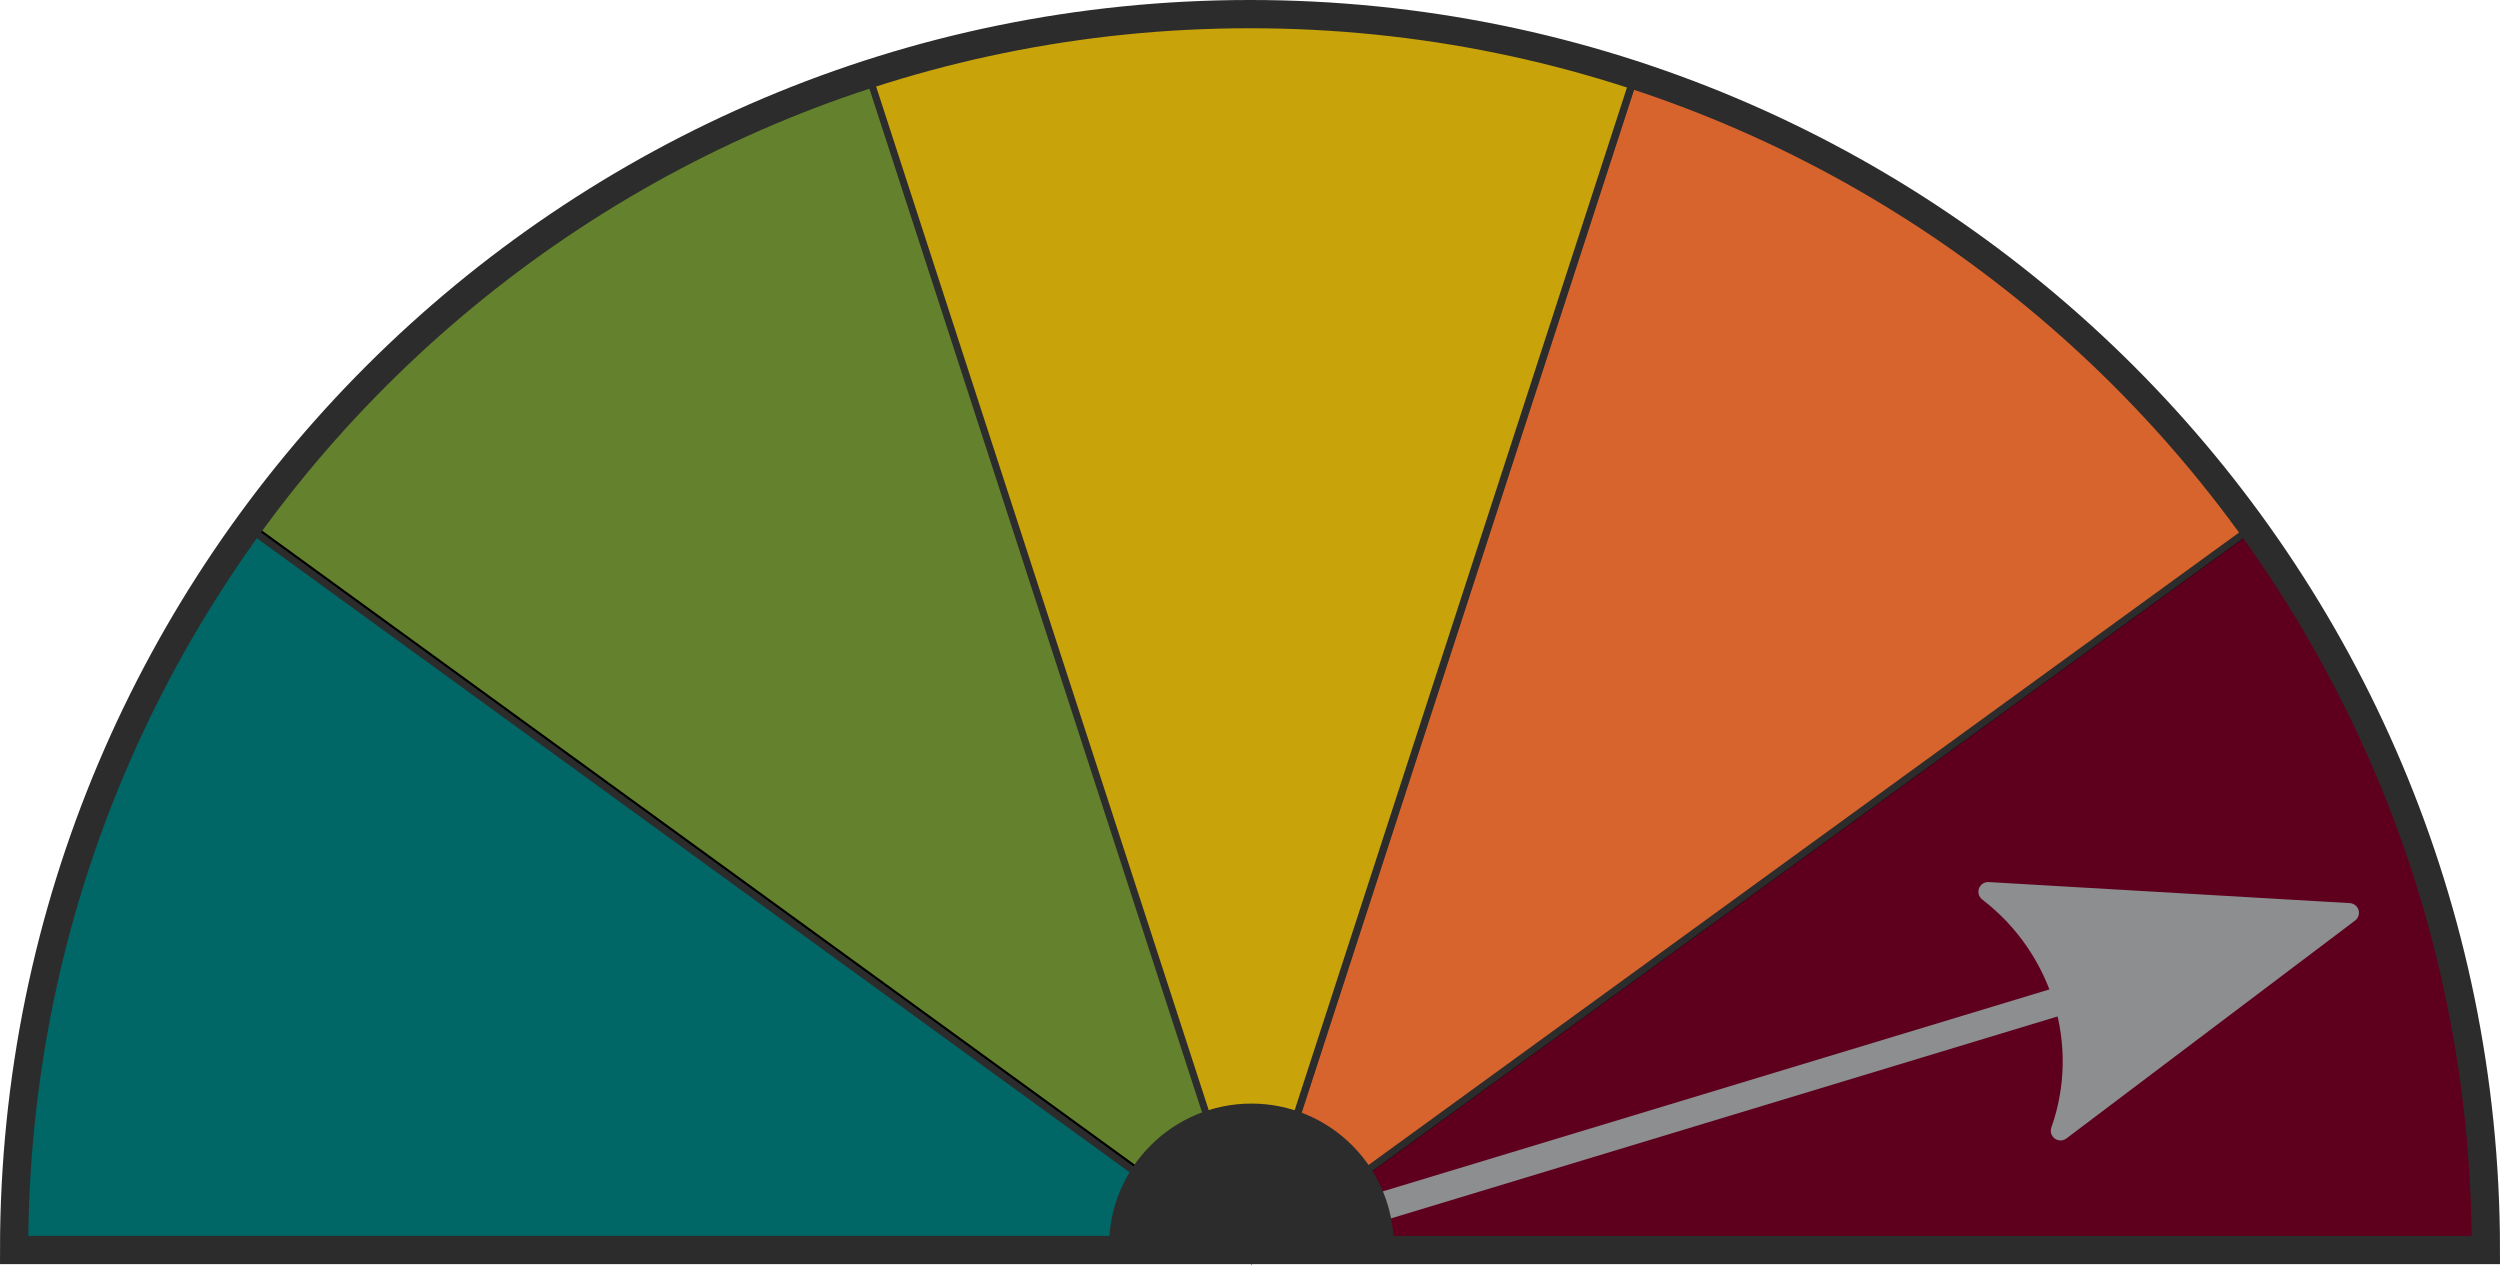
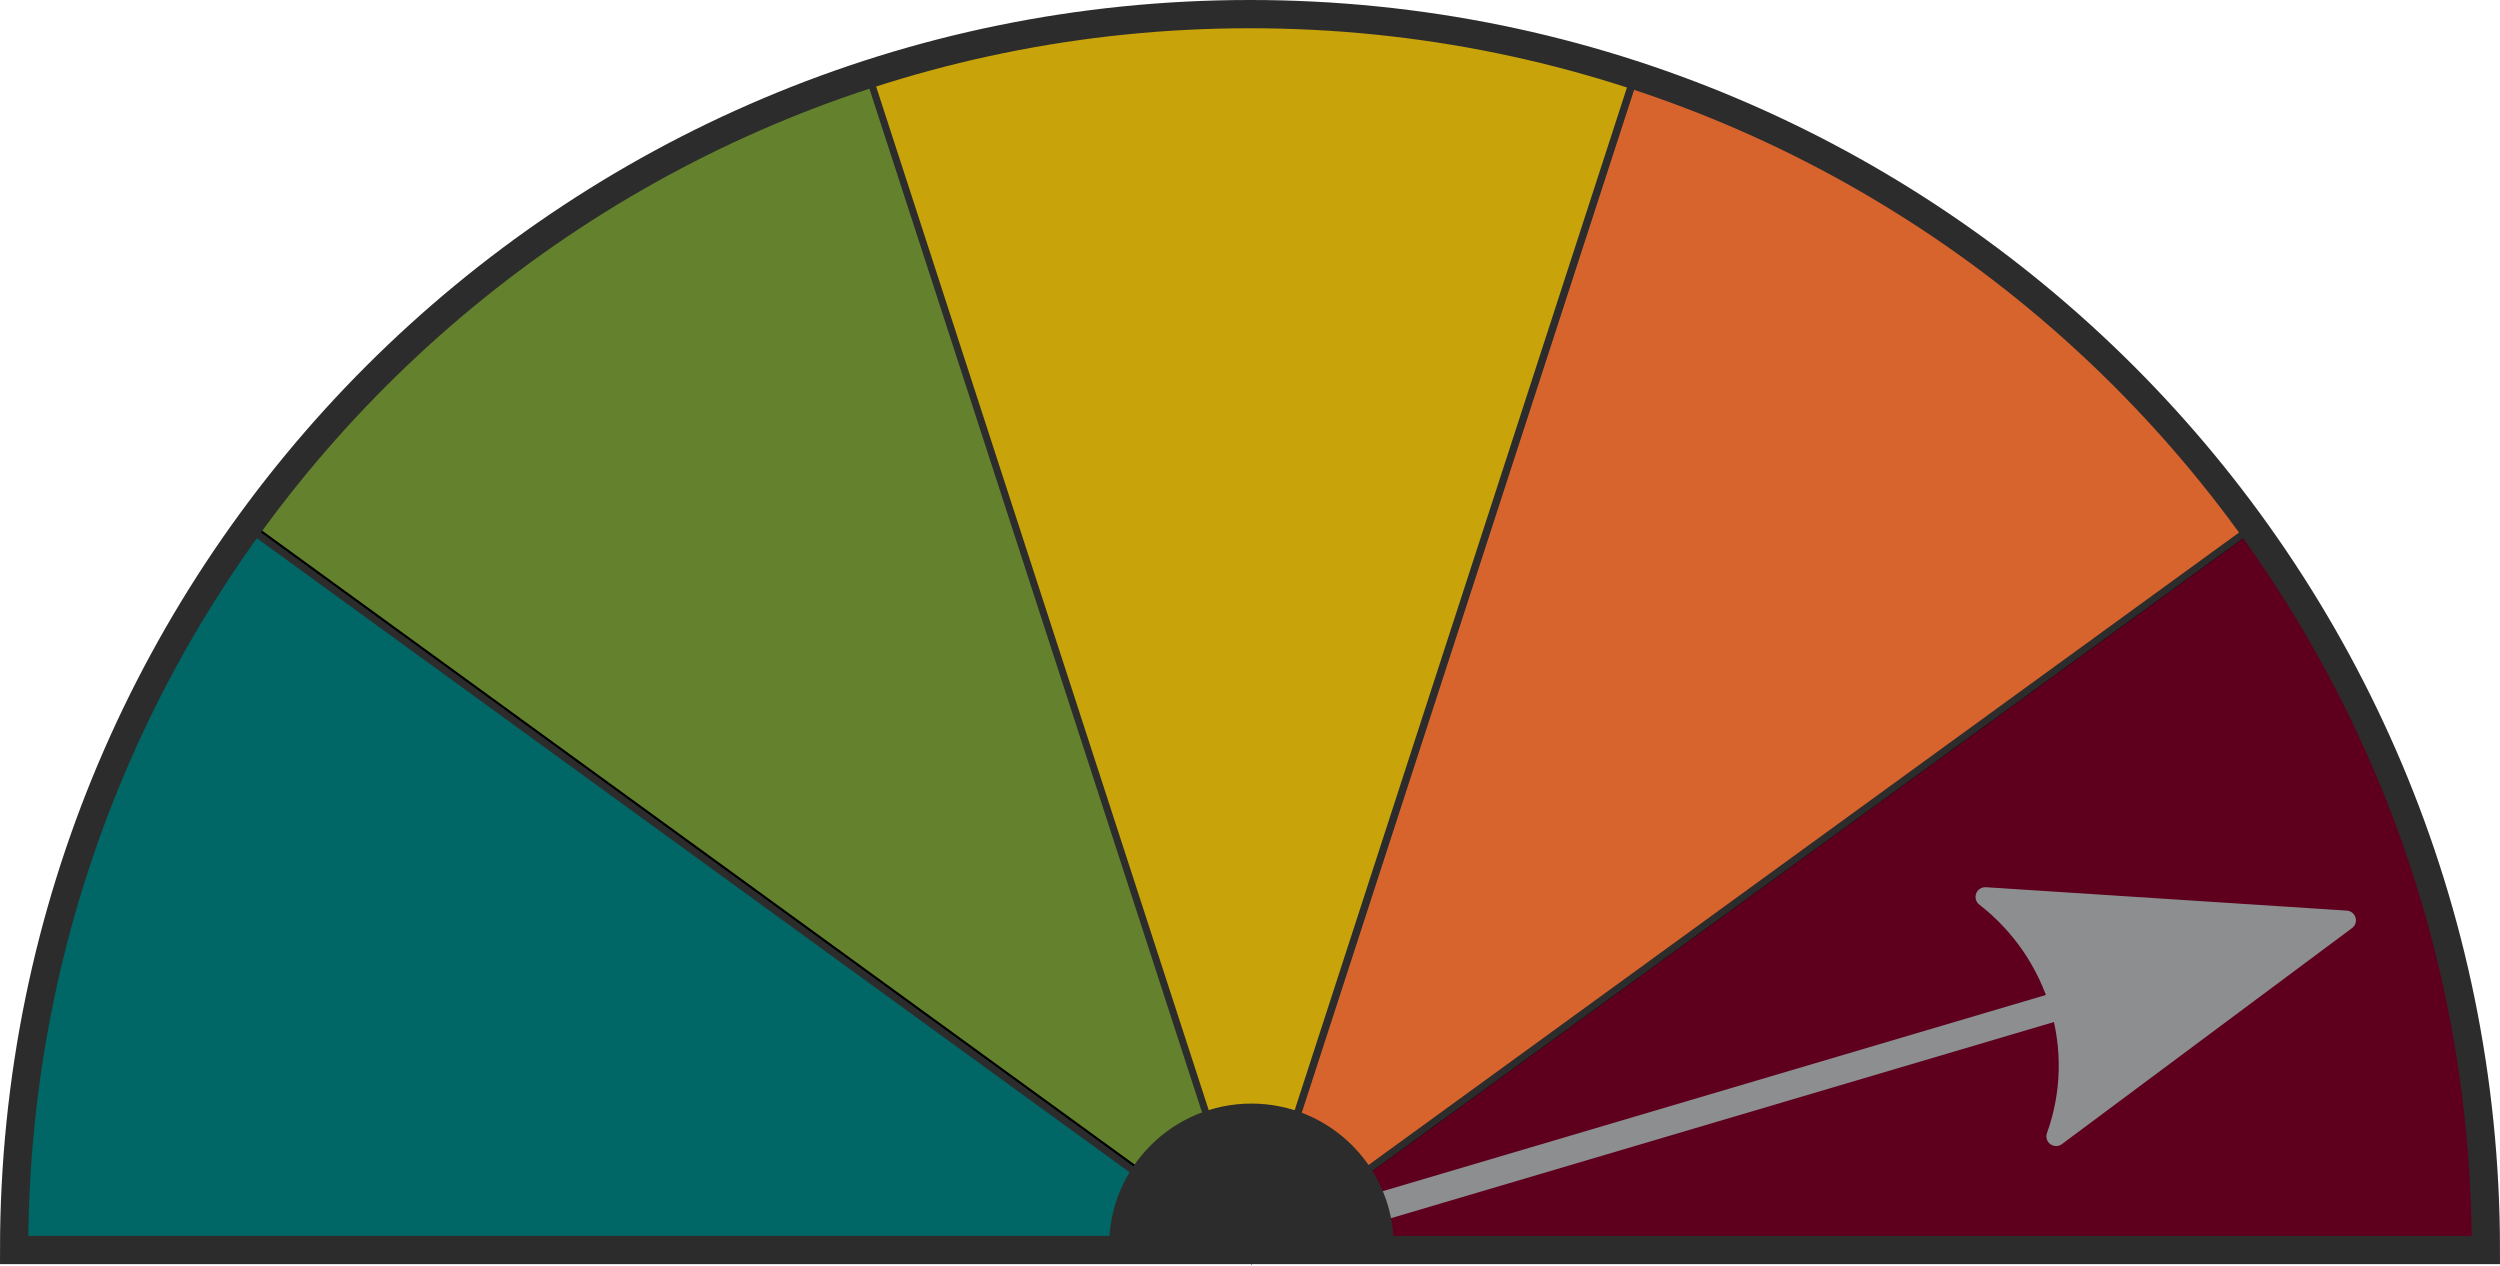
<svg xmlns="http://www.w3.org/2000/svg" width="99.907mm" height="50.564mm" viewBox="0 0 354 179.164" id="svg4816" version="1.1">
  <defs id="defs4818">
    <marker orient="auto" refY="0" refX="0" id="marker9645" style="overflow:visible">
      <path id="path9647" style="fill:#8c8e90;fill-opacity:1;fill-rule:evenodd;stroke:#8c8e90;stroke-width:0.625;stroke-linejoin:round;stroke-opacity:1" d="M 8.719,4.034 -2.207,0.016 8.719,-4.002 c -1.745,2.372 -1.735,5.617 -6e-7,8.035 z" transform="matrix(-1.1,0,0,-1.1,-1.1,0)" />
    </marker>
  </defs>
  <g id="layer1" transform="translate(-105.0769,-245.5798)">
    <path style="fill:#5e001d;fill-opacity:1;stroke:#000000;stroke-width:1;stroke-miterlimit:4;stroke-dasharray:none" id="path5274" d="m 423.999,320.281 a 175,175 0 0 1 33.422,102.862 l -175,0 z" />
    <path d="m 140.9,320.392 a 175,175 0 0 1 87.5,-63.572 l 54.078,166.435 z" id="path5984" style="fill:#64822d;fill-opacity:1;stroke:#000000;stroke-width:1;stroke-linejoin:miter;stroke-miterlimit:4;stroke-dasharray:none" />
    <path style="fill:#006666;fill-opacity:1;stroke:#2c2c2c;stroke-width:1;stroke-miterlimit:4;stroke-dasharray:none;stroke-opacity:1" id="path5986" d="M 107.193,423.43 A 175,175 0 0 1 140.615,320.568 L 282.193,423.43 Z" />
    <path style="fill:#d7642d;fill-opacity:1;stroke:#2c2c2c;stroke-width:1;stroke-miterlimit:4;stroke-dasharray:none;stroke-opacity:1" id="path5992" d="m 336.458,256.701 a 175,175 0 0 1 87.5,63.572 L 282.38,423.136 Z" />
    <path d="m 228.24,256.691 a 175,175 0 0 1 108.156,0 l -54.078,166.435 z" id="path5994" style="fill:#c8a30a;fill-opacity:1;stroke:#2c2c2c;stroke-width:1;stroke-miterlimit:4;stroke-dasharray:none;stroke-opacity:1" />
    <path d="m 107.077,422.58 a 175,175 0 0 1 175,-175 175,175 0 0 1 175,175 l -175,0 z" id="path5990" style="fill:#000000;fill-opacity:0;stroke:#2c2c2c;stroke-width:4;stroke-miterlimit:4;stroke-dasharray:none;stroke-opacity:1" />
-     <path style="fill:none;fill-rule:evenodd;stroke:#8c8e90;stroke-width:4;stroke-linecap:butt;stroke-linejoin:miter;stroke-miterlimit:4;stroke-dasharray:none;stroke-opacity:1;marker-end:url(#marker9645)" d="M 282.279,422.003 C 432.667,376.442 432.667,376.442 432.667,376.442" id="path7409" />
+     <path style="fill:none;fill-rule:evenodd;stroke:#8c8e90;stroke-width:4;stroke-linecap:butt;stroke-linejoin:miter;stroke-opacity:1;stroke-miterlimit:4;stroke-dasharray:none;marker-end:url(#marker9645)" d="M 282.871,421.661 432.231,377.469" id="path7305" />
    <path style="fill:#2c2c2c;fill-opacity:1;stroke:#2c2c2c;stroke-width:4;stroke-linejoin:miter;stroke-miterlimit:4;stroke-dasharray:none;stroke-opacity:1" id="path4870" d="m 264.122,422.003 a 18.156,18.156 0 0 1 18.156,-18.156 18.156,18.156 0 0 1 18.156,18.156 l -18.156,0 z" />
  </g>
</svg>
